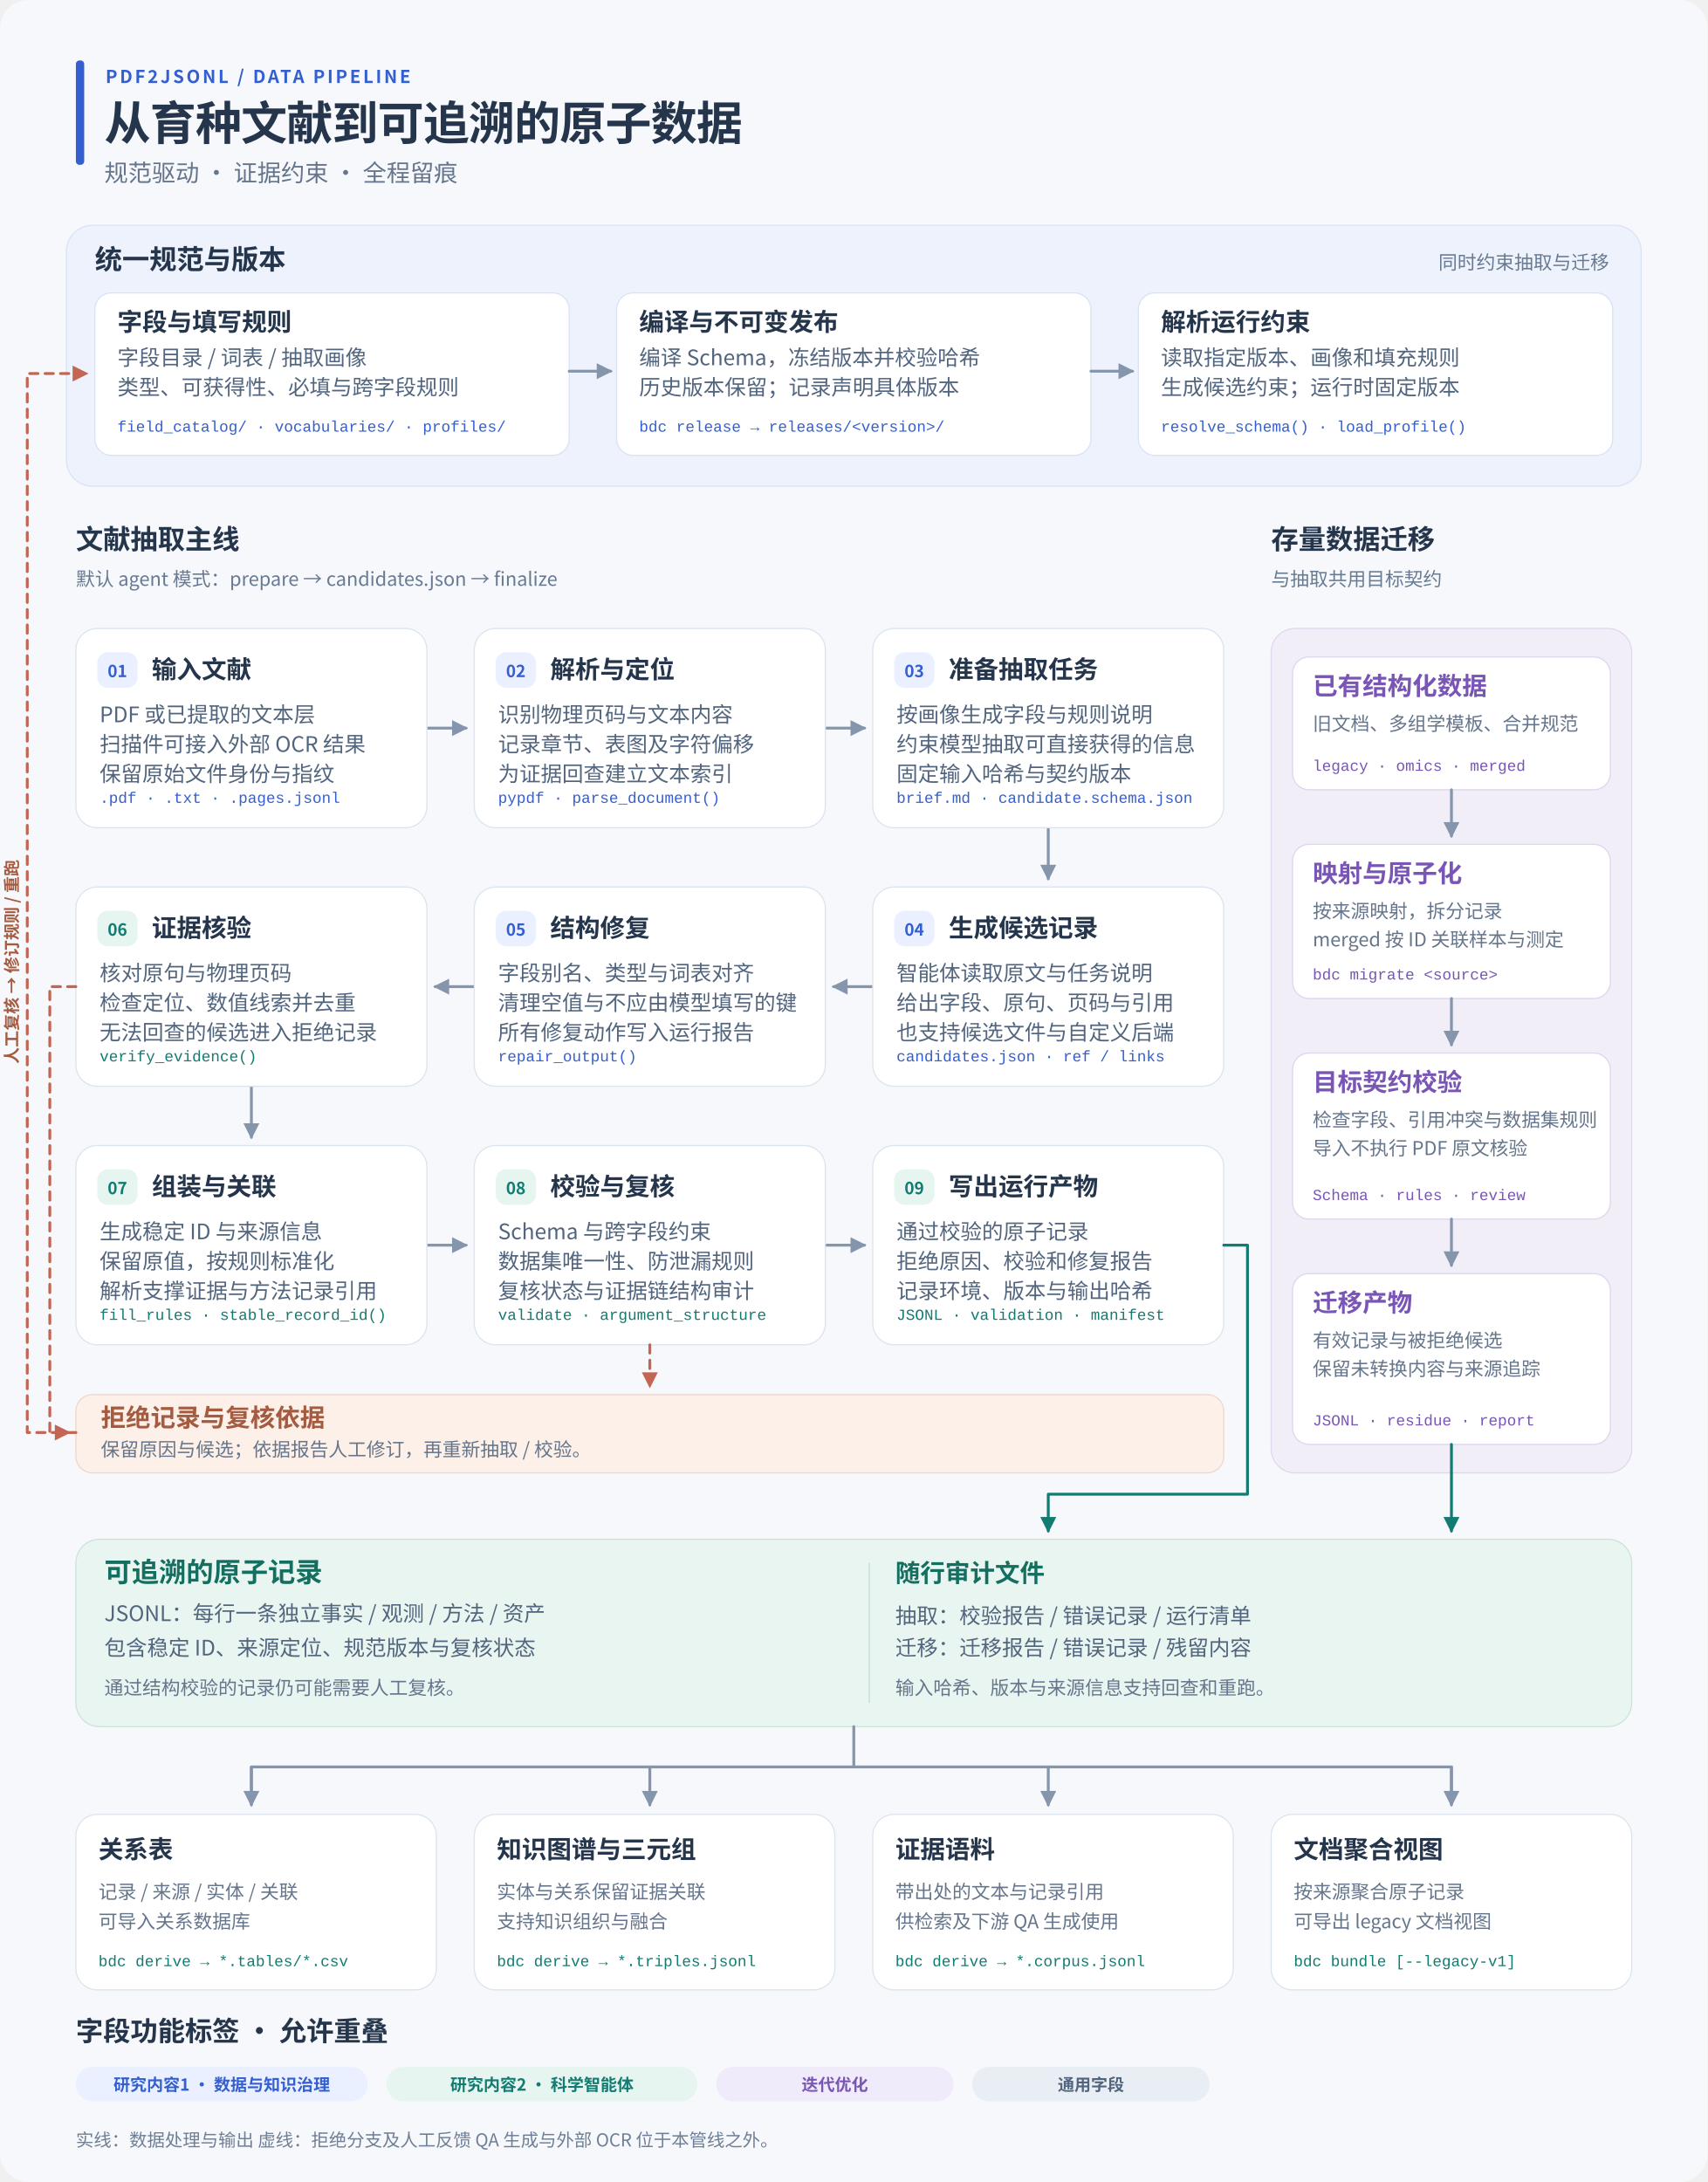
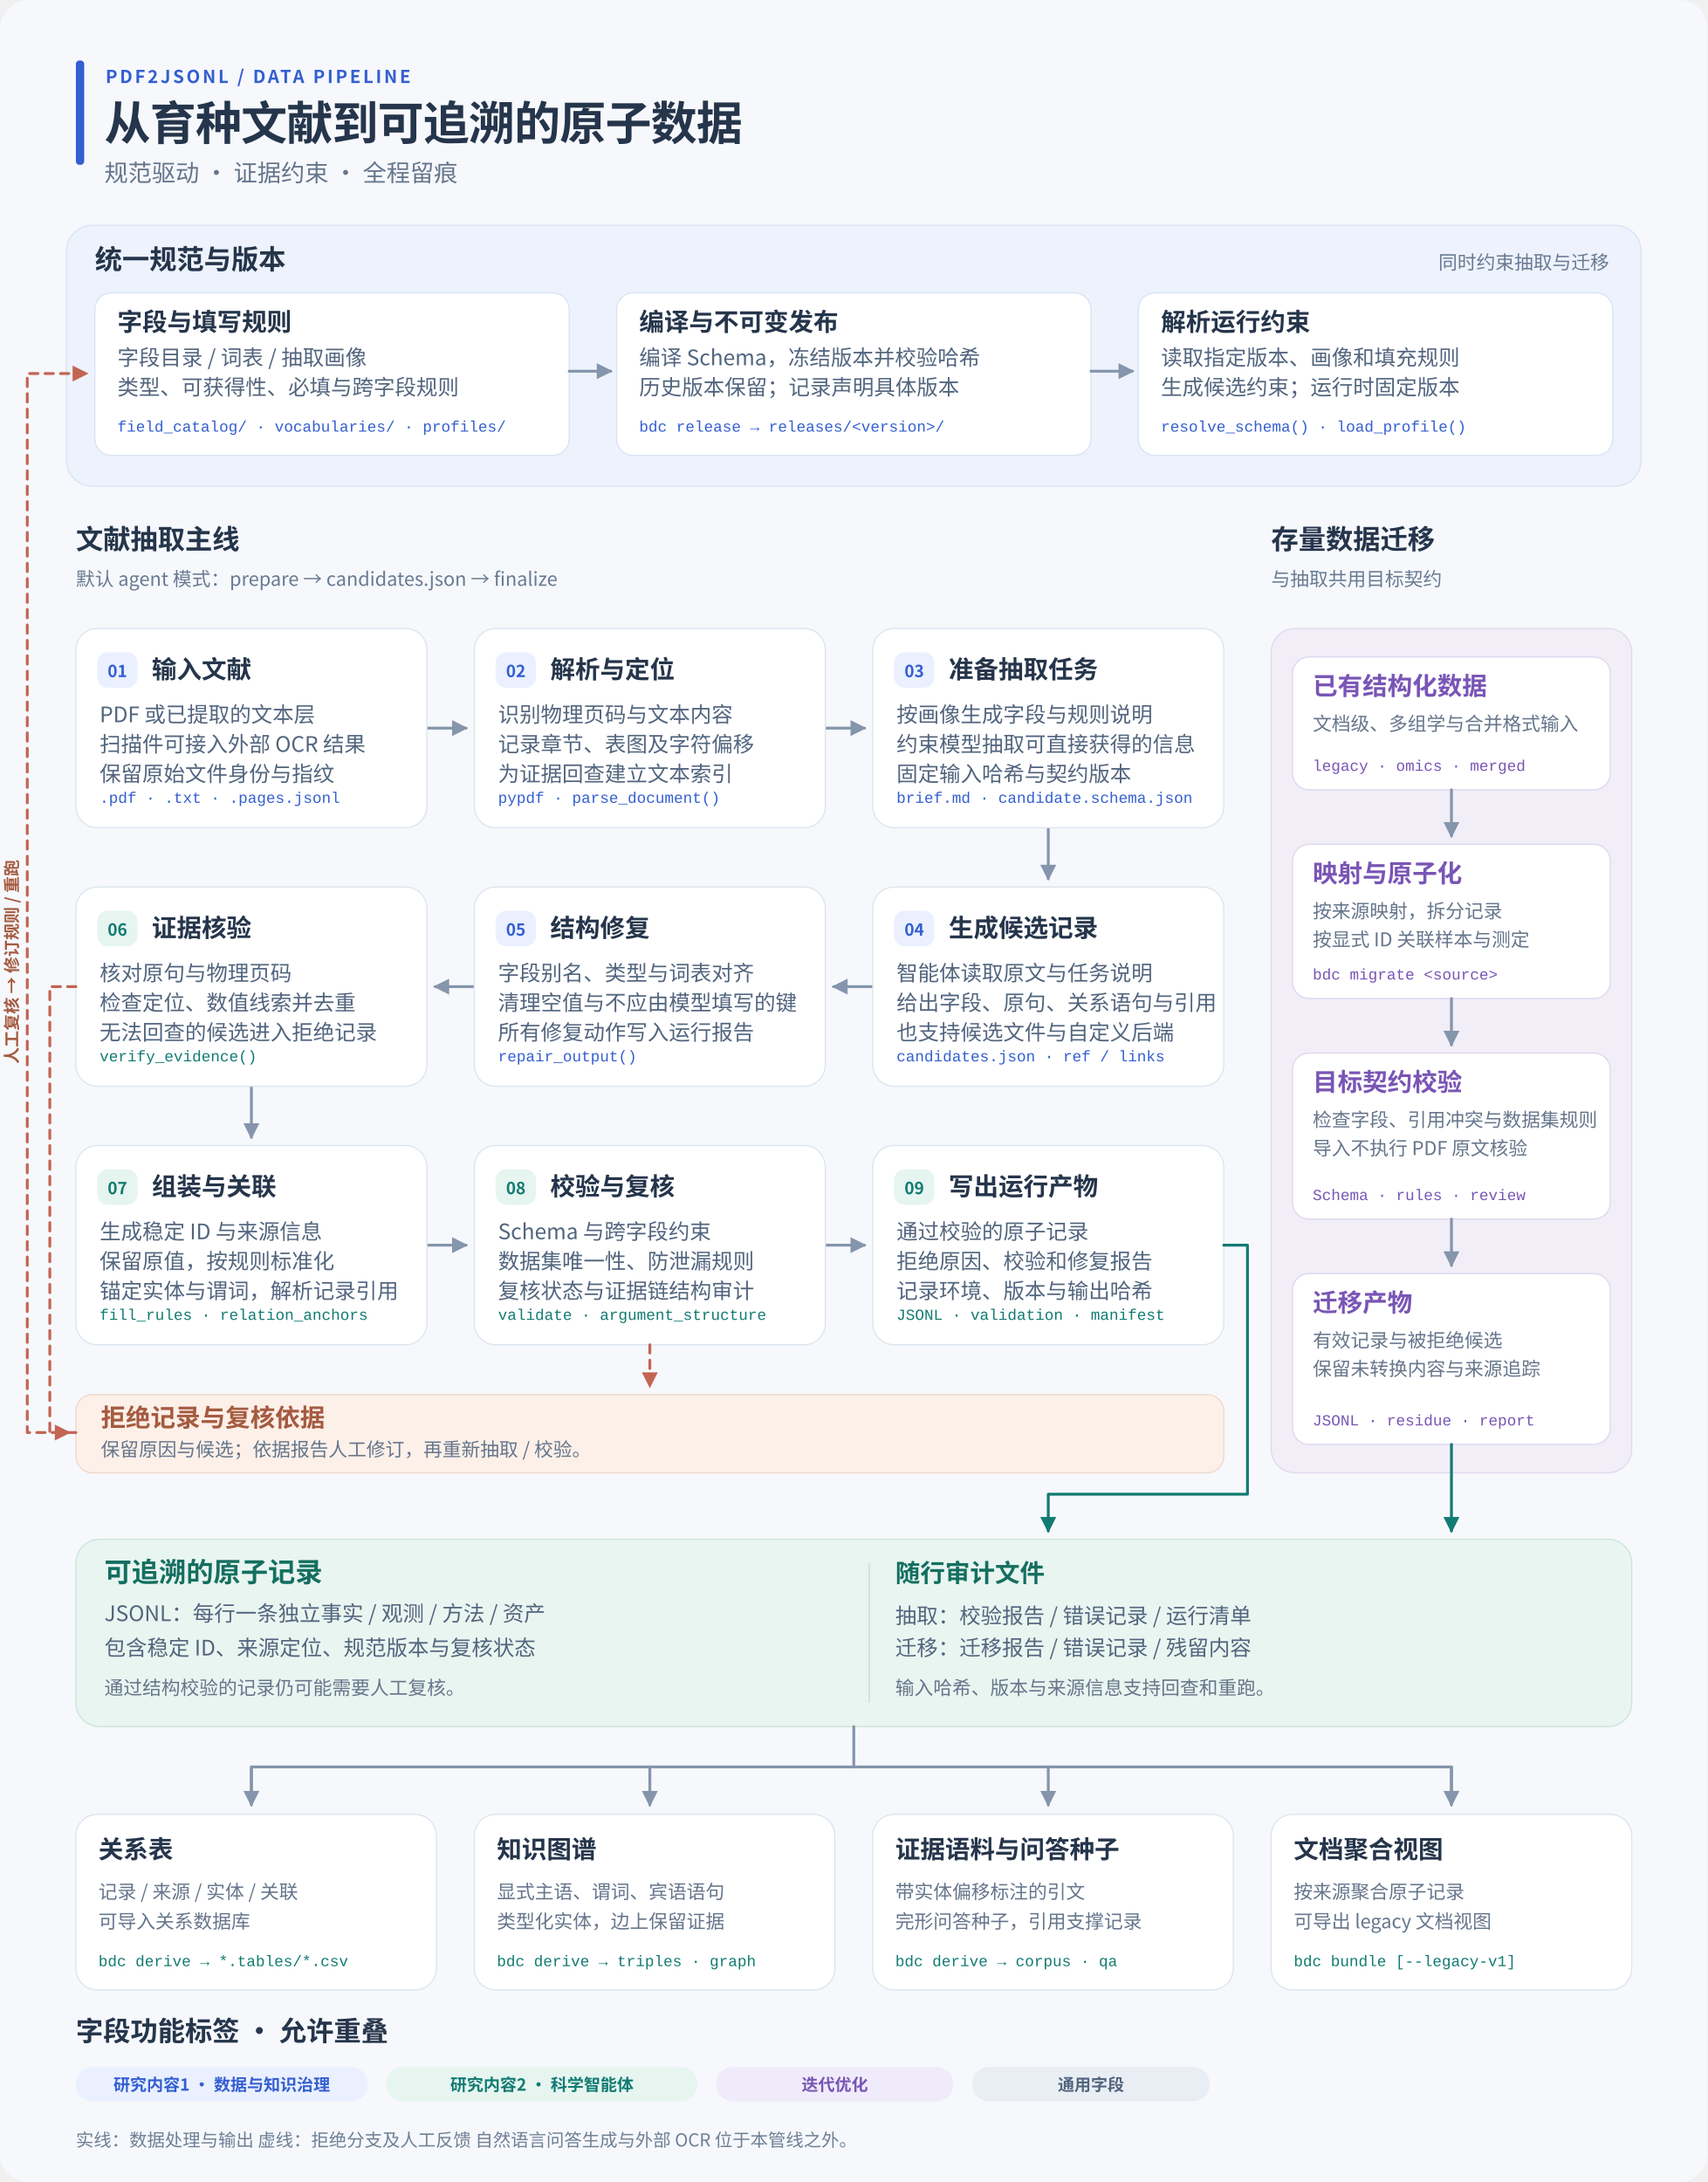
<svg xmlns="http://www.w3.org/2000/svg" id="pipeline-diagram" viewBox="0 0 1440 1840" width="1440" height="1840" role="img" aria-labelledby="diagram-title diagram-desc" lang="zh-CN">
  <defs>
    <marker id="arrow" viewBox="0 0 10 10" refX="8" refY="5" markerWidth="7" markerHeight="7" orient="auto-start-reverse">
      <path d="M1 1 L9 5 L1 9 Z" fill="#8495ac" />
    </marker>
    <marker id="arrow-teal" viewBox="0 0 10 10" refX="8" refY="5" markerWidth="7" markerHeight="7" orient="auto-start-reverse">
      <path d="M1 1 L9 5 L1 9 Z" fill="#127b72" />
    </marker>
    <marker id="arrow-red" viewBox="0 0 10 10" refX="8" refY="5" markerWidth="7" markerHeight="7" orient="auto-start-reverse">
      <path d="M1 1 L9 5 L1 9 Z" fill="#c36553" />
    </marker>
  </defs>
  <style>
  text {font-family: "PingFang SC", "Microsoft YaHei", "Noto Sans CJK SC", "Segoe UI", Arial, sans-serif; fill: #25354b;}
  .kicker {font-size: 15px; font-weight: 700; letter-spacing: 2px; fill:#345fd1;}
  .heading {font-size: 39px; font-weight: 750; letter-spacing: -.6px;}
  .subtitle {font-size: 20px; fill:#65758b;}
  .sectiontitle {font-size: 23px; font-weight: 700;}
  .sectionnote {font-size: 16px; fill:#687a92;}
  .cardtitle {font-size: 21px; font-weight: 700;}
  .body {font-size: 18px; fill:#52657e;}
  .mono {font-size: 13px; font-family: "SFMono-Regular", Consolas, "Liberation Mono", monospace;}
  .tag {font-size: 14px; font-weight: 650;}
  .stepno {font-size: 14px; font-weight: 750;}
  .small {font-size: 16px; fill:#65758b;}
  .footnote {font-size: 15px; fill:#6e7f95;}
  .step:focus {outline:none;}
  .step:focus &gt; rect, .step:hover &gt; rect {stroke:#6383cd;}
</style>
  <rect width="1440" height="1840" rx="24" fill="#f6f8fc" />
  <rect x="64" y="51" width="7" height="88" rx="3" fill="#345fd1" />
  <text x="89" y="70" class="kicker">PDF2JSONL  /  DATA PIPELINE</text>
  <text x="88" y="118" class="heading">从育种文献到可追溯的原子数据</text>
  <text x="88" y="153" class="subtitle">规范驱动 · 证据约束 · 全程留痕</text>
  <rect x="56" y="190" width="1328" height="220" rx="22" fill="#edf2fc" stroke="#d9e3f5" />
  <text x="80" y="227" class="sectiontitle">统一规范与版本</text>
  <text x="1357" y="227" class="sectionnote" text-anchor="end">同时约束抽取与迁移</text>
  <rect x="80" y="247" width="400" height="137" rx="14" fill="#ffffff" stroke="#d9e3f5" />
  <text x="99" y="279" class="cardtitle">字段与填写规则</text>
  <text x="99" y="308" class="body">字段目录 / 词表 / 抽取画像</text>
  <text x="99" y="333" class="body">类型、可获得性、必填与跨字段规则</text>
  <text x="99" y="364" class="mono" style="fill:#345fd1">field_catalog/ · vocabularies/ · profiles/</text>
  <rect x="520" y="247" width="400" height="137" rx="14" fill="#ffffff" stroke="#d9e3f5" />
  <text x="539" y="279" class="cardtitle">编译与不可变发布</text>
  <text x="539" y="308" class="body">编译 Schema，冻结版本并校验哈希</text>
  <text x="539" y="333" class="body">历史版本保留；记录声明具体版本</text>
  <text x="539" y="364" class="mono" style="fill:#345fd1">bdc release → releases/&lt;version&gt;/</text>
  <rect x="960" y="247" width="400" height="137" rx="14" fill="#ffffff" stroke="#d9e3f5" />
  <text x="979" y="279" class="cardtitle">解析运行约束</text>
  <text x="979" y="308" class="body">读取指定版本、画像和填充规则</text>
  <text x="979" y="333" class="body">生成候选约束；运行时固定版本</text>
  <text x="979" y="364" class="mono" style="fill:#345fd1">resolve_schema() · load_profile()</text>
  <path d="M480 313 H515" fill="none" stroke="#8495ac" stroke-width="2.4" stroke-linecap="round" stroke-linejoin="round" marker-end="url(#arrow)" />
  <path d="M920 313 H955" fill="none" stroke="#8495ac" stroke-width="2.4" stroke-linecap="round" stroke-linejoin="round" marker-end="url(#arrow)" />
  <text x="64" y="463" class="sectiontitle">文献抽取主线</text>
  <text x="64" y="494" class="sectionnote">默认 agent 模式：prepare → candidates.json → finalize</text>
  <text x="1072" y="463" class="sectiontitle">存量数据迁移</text>
  <text x="1072" y="494" class="sectionnote">与抽取共用目标契约</text>
  <path d="M360 614 H393" fill="none" stroke="#8495ac" stroke-width="2.4" stroke-linecap="round" stroke-linejoin="round" marker-end="url(#arrow)" />
  <path d="M696 614 H729" fill="none" stroke="#8495ac" stroke-width="2.4" stroke-linecap="round" stroke-linejoin="round" marker-end="url(#arrow)" />
  <path d="M884 698 V741" fill="none" stroke="#8495ac" stroke-width="2.4" stroke-linecap="round" stroke-linejoin="round" marker-end="url(#arrow)" />
  <path d="M736 832 H703" fill="none" stroke="#8495ac" stroke-width="2.4" stroke-linecap="round" stroke-linejoin="round" marker-end="url(#arrow)" />
  <path d="M400 832 H367" fill="none" stroke="#8495ac" stroke-width="2.4" stroke-linecap="round" stroke-linejoin="round" marker-end="url(#arrow)" />
  <path d="M212 916 V959" fill="none" stroke="#8495ac" stroke-width="2.4" stroke-linecap="round" stroke-linejoin="round" marker-end="url(#arrow)" />
  <path d="M360 1050 H393" fill="none" stroke="#8495ac" stroke-width="2.4" stroke-linecap="round" stroke-linejoin="round" marker-end="url(#arrow)" />
  <path d="M696 1050 H729" fill="none" stroke="#8495ac" stroke-width="2.4" stroke-linecap="round" stroke-linejoin="round" marker-end="url(#arrow)" />
  <g class="step">
    <rect x="64" y="530" width="296" height="168" rx="18" fill="#ffffff" stroke="#dce4ee" />
    <rect x="82" y="550" width="34" height="30" rx="9" fill="#eaf0ff" stroke="none" />
    <text x="99" y="571" class="stepno" style="fill:#345fd1" text-anchor="middle">01</text>
    <text x="128" y="572" class="cardtitle">输入文献</text>
    <text x="84" y="609" class="body">PDF 或已提取的文本层</text>
    <text x="84" y="634" class="body">扫描件可接入外部 OCR 结果</text>
    <text x="84" y="659" class="body">保留原始文件身份与指纹</text>
    <text x="84" y="677" class="mono" style="fill:#345fd1">.pdf · .txt · .pages.jsonl</text>
  </g>
  <g class="step">
    <rect x="400" y="530" width="296" height="168" rx="18" fill="#ffffff" stroke="#dce4ee" />
    <rect x="418" y="550" width="34" height="30" rx="9" fill="#eaf0ff" stroke="none" />
    <text x="435" y="571" class="stepno" style="fill:#345fd1" text-anchor="middle">02</text>
    <text x="464" y="572" class="cardtitle">解析与定位</text>
    <text x="420" y="609" class="body">识别物理页码与文本内容</text>
    <text x="420" y="634" class="body">记录章节、表图及字符偏移</text>
    <text x="420" y="659" class="body">为证据回查建立文本索引</text>
    <text x="420" y="677" class="mono" style="fill:#345fd1">pypdf · parse_document()</text>
  </g>
  <g class="step">
    <rect x="736" y="530" width="296" height="168" rx="18" fill="#ffffff" stroke="#dce4ee" />
    <rect x="754" y="550" width="34" height="30" rx="9" fill="#eaf0ff" stroke="none" />
    <text x="771" y="571" class="stepno" style="fill:#345fd1" text-anchor="middle">03</text>
    <text x="800" y="572" class="cardtitle">准备抽取任务</text>
    <text x="756" y="609" class="body">按画像生成字段与规则说明</text>
    <text x="756" y="634" class="body">约束模型抽取可直接获得的信息</text>
    <text x="756" y="659" class="body">固定输入哈希与契约版本</text>
    <text x="756" y="677" class="mono" style="fill:#345fd1">brief.md · candidate.schema.json</text>
  </g>
  <g class="step">
    <rect x="736" y="748" width="296" height="168" rx="18" fill="#ffffff" stroke="#dce4ee" />
    <rect x="754" y="768" width="34" height="30" rx="9" fill="#eaf0ff" stroke="none" />
    <text x="771" y="789" class="stepno" style="fill:#345fd1" text-anchor="middle">04</text>
    <text x="800" y="790" class="cardtitle">生成候选记录</text>
    <text x="756" y="827" class="body">智能体读取原文与任务说明</text>
-     <text x="756" y="852" class="body">给出字段、原句、页码与引用</text>
+     <text x="756" y="852" class="body">给出字段、原句、关系语句与引用</text>
    <text x="756" y="877" class="body">也支持候选文件与自定义后端</text>
    <text x="756" y="895" class="mono" style="fill:#345fd1">candidates.json · ref / links</text>
  </g>
  <g class="step">
    <rect x="400" y="748" width="296" height="168" rx="18" fill="#ffffff" stroke="#dce4ee" />
    <rect x="418" y="768" width="34" height="30" rx="9" fill="#eaf0ff" stroke="none" />
    <text x="435" y="789" class="stepno" style="fill:#345fd1" text-anchor="middle">05</text>
    <text x="464" y="790" class="cardtitle">结构修复</text>
    <text x="420" y="827" class="body">字段别名、类型与词表对齐</text>
    <text x="420" y="852" class="body">清理空值与不应由模型填写的键</text>
    <text x="420" y="877" class="body">所有修复动作写入运行报告</text>
    <text x="420" y="895" class="mono" style="fill:#345fd1">repair_output()</text>
  </g>
  <g class="step">
    <rect x="64" y="748" width="296" height="168" rx="18" fill="#ffffff" stroke="#dce4ee" />
    <rect x="82" y="768" width="34" height="30" rx="9" fill="#e6f5f0" stroke="none" />
    <text x="99" y="789" class="stepno" style="fill:#127b72" text-anchor="middle">06</text>
    <text x="128" y="790" class="cardtitle">证据核验</text>
    <text x="84" y="827" class="body">核对原句与物理页码</text>
    <text x="84" y="852" class="body">检查定位、数值线索并去重</text>
    <text x="84" y="877" class="body">无法回查的候选进入拒绝记录</text>
    <text x="84" y="895" class="mono" style="fill:#127b72">verify_evidence()</text>
  </g>
  <g class="step">
    <rect x="64" y="966" width="296" height="168" rx="18" fill="#ffffff" stroke="#dce4ee" />
    <rect x="82" y="986" width="34" height="30" rx="9" fill="#e6f5f0" stroke="none" />
    <text x="99" y="1007" class="stepno" style="fill:#127b72" text-anchor="middle">07</text>
    <text x="128" y="1008" class="cardtitle">组装与关联</text>
    <text x="84" y="1045" class="body">生成稳定 ID 与来源信息</text>
    <text x="84" y="1070" class="body">保留原值，按规则标准化</text>
-     <text x="84" y="1095" class="body">解析支撑证据与方法记录引用</text>
-     <text x="84" y="1113" class="mono" style="fill:#127b72">fill_rules · stable_record_id()</text>
+     <text x="84" y="1095" class="body">锚定实体与谓词，解析记录引用</text>
+     <text x="84" y="1113" class="mono" style="fill:#127b72">fill_rules · relation_anchors</text>
  </g>
  <g class="step">
    <rect x="400" y="966" width="296" height="168" rx="18" fill="#ffffff" stroke="#dce4ee" />
    <rect x="418" y="986" width="34" height="30" rx="9" fill="#e6f5f0" stroke="none" />
    <text x="435" y="1007" class="stepno" style="fill:#127b72" text-anchor="middle">08</text>
    <text x="464" y="1008" class="cardtitle">校验与复核</text>
    <text x="420" y="1045" class="body">Schema 与跨字段约束</text>
    <text x="420" y="1070" class="body">数据集唯一性、防泄漏规则</text>
    <text x="420" y="1095" class="body">复核状态与证据链结构审计</text>
    <text x="420" y="1113" class="mono" style="fill:#127b72">validate · argument_structure</text>
  </g>
  <g class="step">
    <rect x="736" y="966" width="296" height="168" rx="18" fill="#ffffff" stroke="#dce4ee" />
    <rect x="754" y="986" width="34" height="30" rx="9" fill="#e6f5f0" stroke="none" />
    <text x="771" y="1007" class="stepno" style="fill:#127b72" text-anchor="middle">09</text>
    <text x="800" y="1008" class="cardtitle">写出运行产物</text>
    <text x="756" y="1045" class="body">通过校验的原子记录</text>
    <text x="756" y="1070" class="body">拒绝原因、校验和修复报告</text>
    <text x="756" y="1095" class="body">记录环境、版本与输出哈希</text>
    <text x="756" y="1113" class="mono" style="fill:#127b72">JSONL · validation · manifest</text>
  </g>
  <rect x="1072" y="530" width="304" height="712" rx="20" fill="#f1eef8" stroke="#e0d9ed" />
  <rect x="1090" y="554" width="268" height="112" rx="14" fill="#ffffff" stroke="#ded6ed" />
  <text x="1107" y="586" class="cardtitle" style="fill:#7955b5">已有结构化数据</text>
-   <text x="1107" y="616" class="small">旧文档、多组学模板、合并规范</text>
+   <text x="1107" y="616" class="small">文档级、多组学与合并格式输入</text>
  <text x="1107" y="650" class="mono" style="fill:#7955b5">legacy · omics · merged</text>
  <rect x="1090" y="712" width="268" height="130" rx="14" fill="#ffffff" stroke="#ded6ed" />
  <text x="1107" y="744" class="cardtitle" style="fill:#7955b5">映射与原子化</text>
  <text x="1107" y="774" class="small">按来源映射，拆分记录</text>
-   <text x="1107" y="798" class="small">merged 按 ID 关联样本与测定</text>
+   <text x="1107" y="798" class="small">按显式 ID 关联样本与测定</text>
  <text x="1107" y="826" class="mono" style="fill:#7955b5">bdc migrate &lt;source&gt;</text>
  <rect x="1090" y="888" width="268" height="140" rx="14" fill="#ffffff" stroke="#ded6ed" />
  <text x="1107" y="920" class="cardtitle" style="fill:#7955b5">目标契约校验</text>
  <text x="1107" y="950" class="small">检查字段、引用冲突与数据集规则</text>
  <text x="1107" y="974" class="small">导入不执行 PDF 原文核验</text>
  <text x="1107" y="1012" class="mono" style="fill:#7955b5">Schema · rules · review</text>
  <rect x="1090" y="1074" width="268" height="144" rx="14" fill="#ffffff" stroke="#ded6ed" />
  <text x="1107" y="1106" class="cardtitle" style="fill:#7955b5">迁移产物</text>
  <text x="1107" y="1136" class="small">有效记录与被拒绝候选</text>
  <text x="1107" y="1160" class="small">保留未转换内容与来源追踪</text>
  <text x="1107" y="1202" class="mono" style="fill:#7955b5">JSONL · residue · report</text>
  <path d="M1224 666 V705" fill="none" stroke="#8495ac" stroke-width="2.4" stroke-linecap="round" stroke-linejoin="round" marker-end="url(#arrow)" />
  <path d="M1224 842 V881" fill="none" stroke="#8495ac" stroke-width="2.4" stroke-linecap="round" stroke-linejoin="round" marker-end="url(#arrow)" />
  <path d="M1224 1028 V1067" fill="none" stroke="#8495ac" stroke-width="2.4" stroke-linecap="round" stroke-linejoin="round" marker-end="url(#arrow)" />
  <rect x="64" y="1176" width="968" height="66" rx="14" fill="#fcf0e9" stroke="#efd8cb" />
  <text x="85" y="1203" class="cardtitle" style="fill:#a55b40">拒绝记录与复核依据</text>
  <text x="85" y="1228" class="small">保留原因与候选；依据报告人工修订，再重新抽取 / 校验。</text>
  <path d="M64 832 H42 V1208 H58" fill="none" stroke="#c36553" stroke-width="2.4" stroke-linecap="round" stroke-linejoin="round" stroke-dasharray="7 6" marker-end="url(#arrow-red)" />
  <path d="M548 1134 V1169" fill="none" stroke="#c36553" stroke-width="2.4" stroke-linecap="round" stroke-linejoin="round" stroke-dasharray="7 6" marker-end="url(#arrow-red)" />
  <path d="M64 1208 H23 V315 H73" fill="none" stroke="#c36553" stroke-width="2.4" stroke-linecap="round" stroke-linejoin="round" stroke-dasharray="7 6" marker-end="url(#arrow-red)" />
  <g transform="translate(15 811) rotate(-90)">
    <text x="0" y="0" class="tag" style="fill:#a55b40" text-anchor="middle">人工复核 → 修订规则 / 重跑</text>
  </g>
  <path d="M1032 1050 H1052 V1260 H884 V1291" fill="none" stroke="#127b72" stroke-width="2.4" stroke-linecap="round" stroke-linejoin="round" marker-end="url(#arrow-teal)" />
  <path d="M1224 1218 V1291" fill="none" stroke="#127b72" stroke-width="2.4" stroke-linecap="round" stroke-linejoin="round" marker-end="url(#arrow-teal)" />
  <rect x="64" y="1298" width="1312" height="158" rx="20" fill="#e9f5f0" stroke="#cce4d8" />
  <text x="88" y="1334" class="sectiontitle" style="fill:#146f60">可追溯的原子记录</text>
  <text x="88" y="1367" class="body">JSONL：每行一条独立事实 / 观测 / 方法 / 资产</text>
  <text x="88" y="1396" class="body">包含稳定 ID、来源定位、规范版本与复核状态</text>
  <text x="88" y="1429" class="small">通过结构校验的记录仍可能需要人工复核。</text>
  <path d="M733 1318 V1436" stroke="#c2ded0" />
  <text x="755" y="1334" class="cardtitle" style="fill:#146f60">随行审计文件</text>
  <text x="755" y="1369" class="body">抽取：校验报告 / 错误记录 / 运行清单</text>
  <text x="755" y="1396" class="body">迁移：迁移报告 / 错误记录 / 残留内容</text>
  <text x="755" y="1429" class="small">输入哈希、版本与来源信息支持回查和重跑。</text>
  <path d="M720 1456 V1490" fill="none" stroke="#8495ac" stroke-width="2.4" stroke-linecap="round" stroke-linejoin="round" />
  <path d="M212 1521 V1490 H1224 V1521" fill="none" stroke="#8495ac" stroke-width="2.4" stroke-linecap="round" stroke-linejoin="round" />
  <path d="M212 1490 V1522" fill="none" stroke="#8495ac" stroke-width="2.4" stroke-linecap="round" stroke-linejoin="round" marker-end="url(#arrow)" />
  <path d="M548 1490 V1522" fill="none" stroke="#8495ac" stroke-width="2.4" stroke-linecap="round" stroke-linejoin="round" marker-end="url(#arrow)" />
  <path d="M884 1490 V1522" fill="none" stroke="#8495ac" stroke-width="2.4" stroke-linecap="round" stroke-linejoin="round" marker-end="url(#arrow)" />
  <path d="M1224 1490 V1522" fill="none" stroke="#8495ac" stroke-width="2.4" stroke-linecap="round" stroke-linejoin="round" marker-end="url(#arrow)" />
  <rect x="64" y="1530" width="304" height="148" rx="18" fill="#ffffff" stroke="#dce4ee" />
  <text x="83" y="1567" class="cardtitle">关系表</text>
  <text x="83" y="1601" class="small">记录 / 来源 / 实体 / 关联</text>
  <text x="83" y="1626" class="small">可导入关系数据库</text>
  <text x="83" y="1658" class="mono" style="fill:#127b72">bdc derive → *.tables/*.csv</text>
  <rect x="400" y="1530" width="304" height="148" rx="18" fill="#ffffff" stroke="#dce4ee" />
-   <text x="419" y="1567" class="cardtitle">知识图谱与三元组</text>
-   <text x="419" y="1601" class="small">实体与关系保留证据关联</text>
-   <text x="419" y="1626" class="small">支持知识组织与融合</text>
-   <text x="419" y="1658" class="mono" style="fill:#127b72">bdc derive → *.triples.jsonl</text>
+   <text x="419" y="1567" class="cardtitle">知识图谱</text>
+   <text x="419" y="1601" class="small">显式主语、谓词、宾语语句</text>
+   <text x="419" y="1626" class="small">类型化实体，边上保留证据</text>
+   <text x="419" y="1658" class="mono" style="fill:#127b72">bdc derive → triples · graph</text>
  <rect x="736" y="1530" width="304" height="148" rx="18" fill="#ffffff" stroke="#dce4ee" />
-   <text x="755" y="1567" class="cardtitle">证据语料</text>
-   <text x="755" y="1601" class="small">带出处的文本与记录引用</text>
-   <text x="755" y="1626" class="small">供检索及下游 QA 生成使用</text>
-   <text x="755" y="1658" class="mono" style="fill:#127b72">bdc derive → *.corpus.jsonl</text>
+   <text x="755" y="1567" class="cardtitle">证据语料与问答种子</text>
+   <text x="755" y="1601" class="small">带实体偏移标注的引文</text>
+   <text x="755" y="1626" class="small">完形问答种子，引用支撑记录</text>
+   <text x="755" y="1658" class="mono" style="fill:#127b72">bdc derive → corpus · qa</text>
  <rect x="1072" y="1530" width="304" height="148" rx="18" fill="#ffffff" stroke="#dce4ee" />
  <text x="1091" y="1567" class="cardtitle">文档聚合视图</text>
  <text x="1091" y="1601" class="small">按来源聚合原子记录</text>
  <text x="1091" y="1626" class="small">可导出 legacy 文档视图</text>
  <text x="1091" y="1658" class="mono" style="fill:#127b72">bdc bundle [--legacy-v1]</text>
  <text x="64" y="1721" class="sectiontitle">字段功能标签 · 允许重叠</text>
  <rect x="64" y="1743" width="246" height="29" rx="14" fill="#eaf0ff" stroke="none" />
  <text x="187.0" y="1763" class="tag" style="fill:#345fd1" text-anchor="middle">研究内容1 · 数据与知识治理</text>
  <rect x="326" y="1743" width="262" height="29" rx="14" fill="#e6f5f0" stroke="none" />
  <text x="457.0" y="1763" class="tag" style="fill:#127b72" text-anchor="middle">研究内容2 · 科学智能体</text>
  <rect x="604" y="1743" width="200" height="29" rx="14" fill="#f0ebfa" stroke="none" />
  <text x="704.0" y="1763" class="tag" style="fill:#7955b5" text-anchor="middle">迭代优化</text>
  <rect x="820" y="1743" width="200" height="29" rx="14" fill="#e9eef4" stroke="none" />
  <text x="920.0" y="1763" class="tag" style="fill:#52657e" text-anchor="middle">通用字段</text>
-   <text x="64" y="1810" class="footnote">实线：数据处理与输出    虚线：拒绝分支及人工反馈    QA 生成与外部 OCR 位于本管线之外。</text>
+   <text x="64" y="1810" class="footnote">实线：数据处理与输出    虚线：拒绝分支及人工反馈    自然语言问答生成与外部 OCR 位于本管线之外。</text>
</svg>
